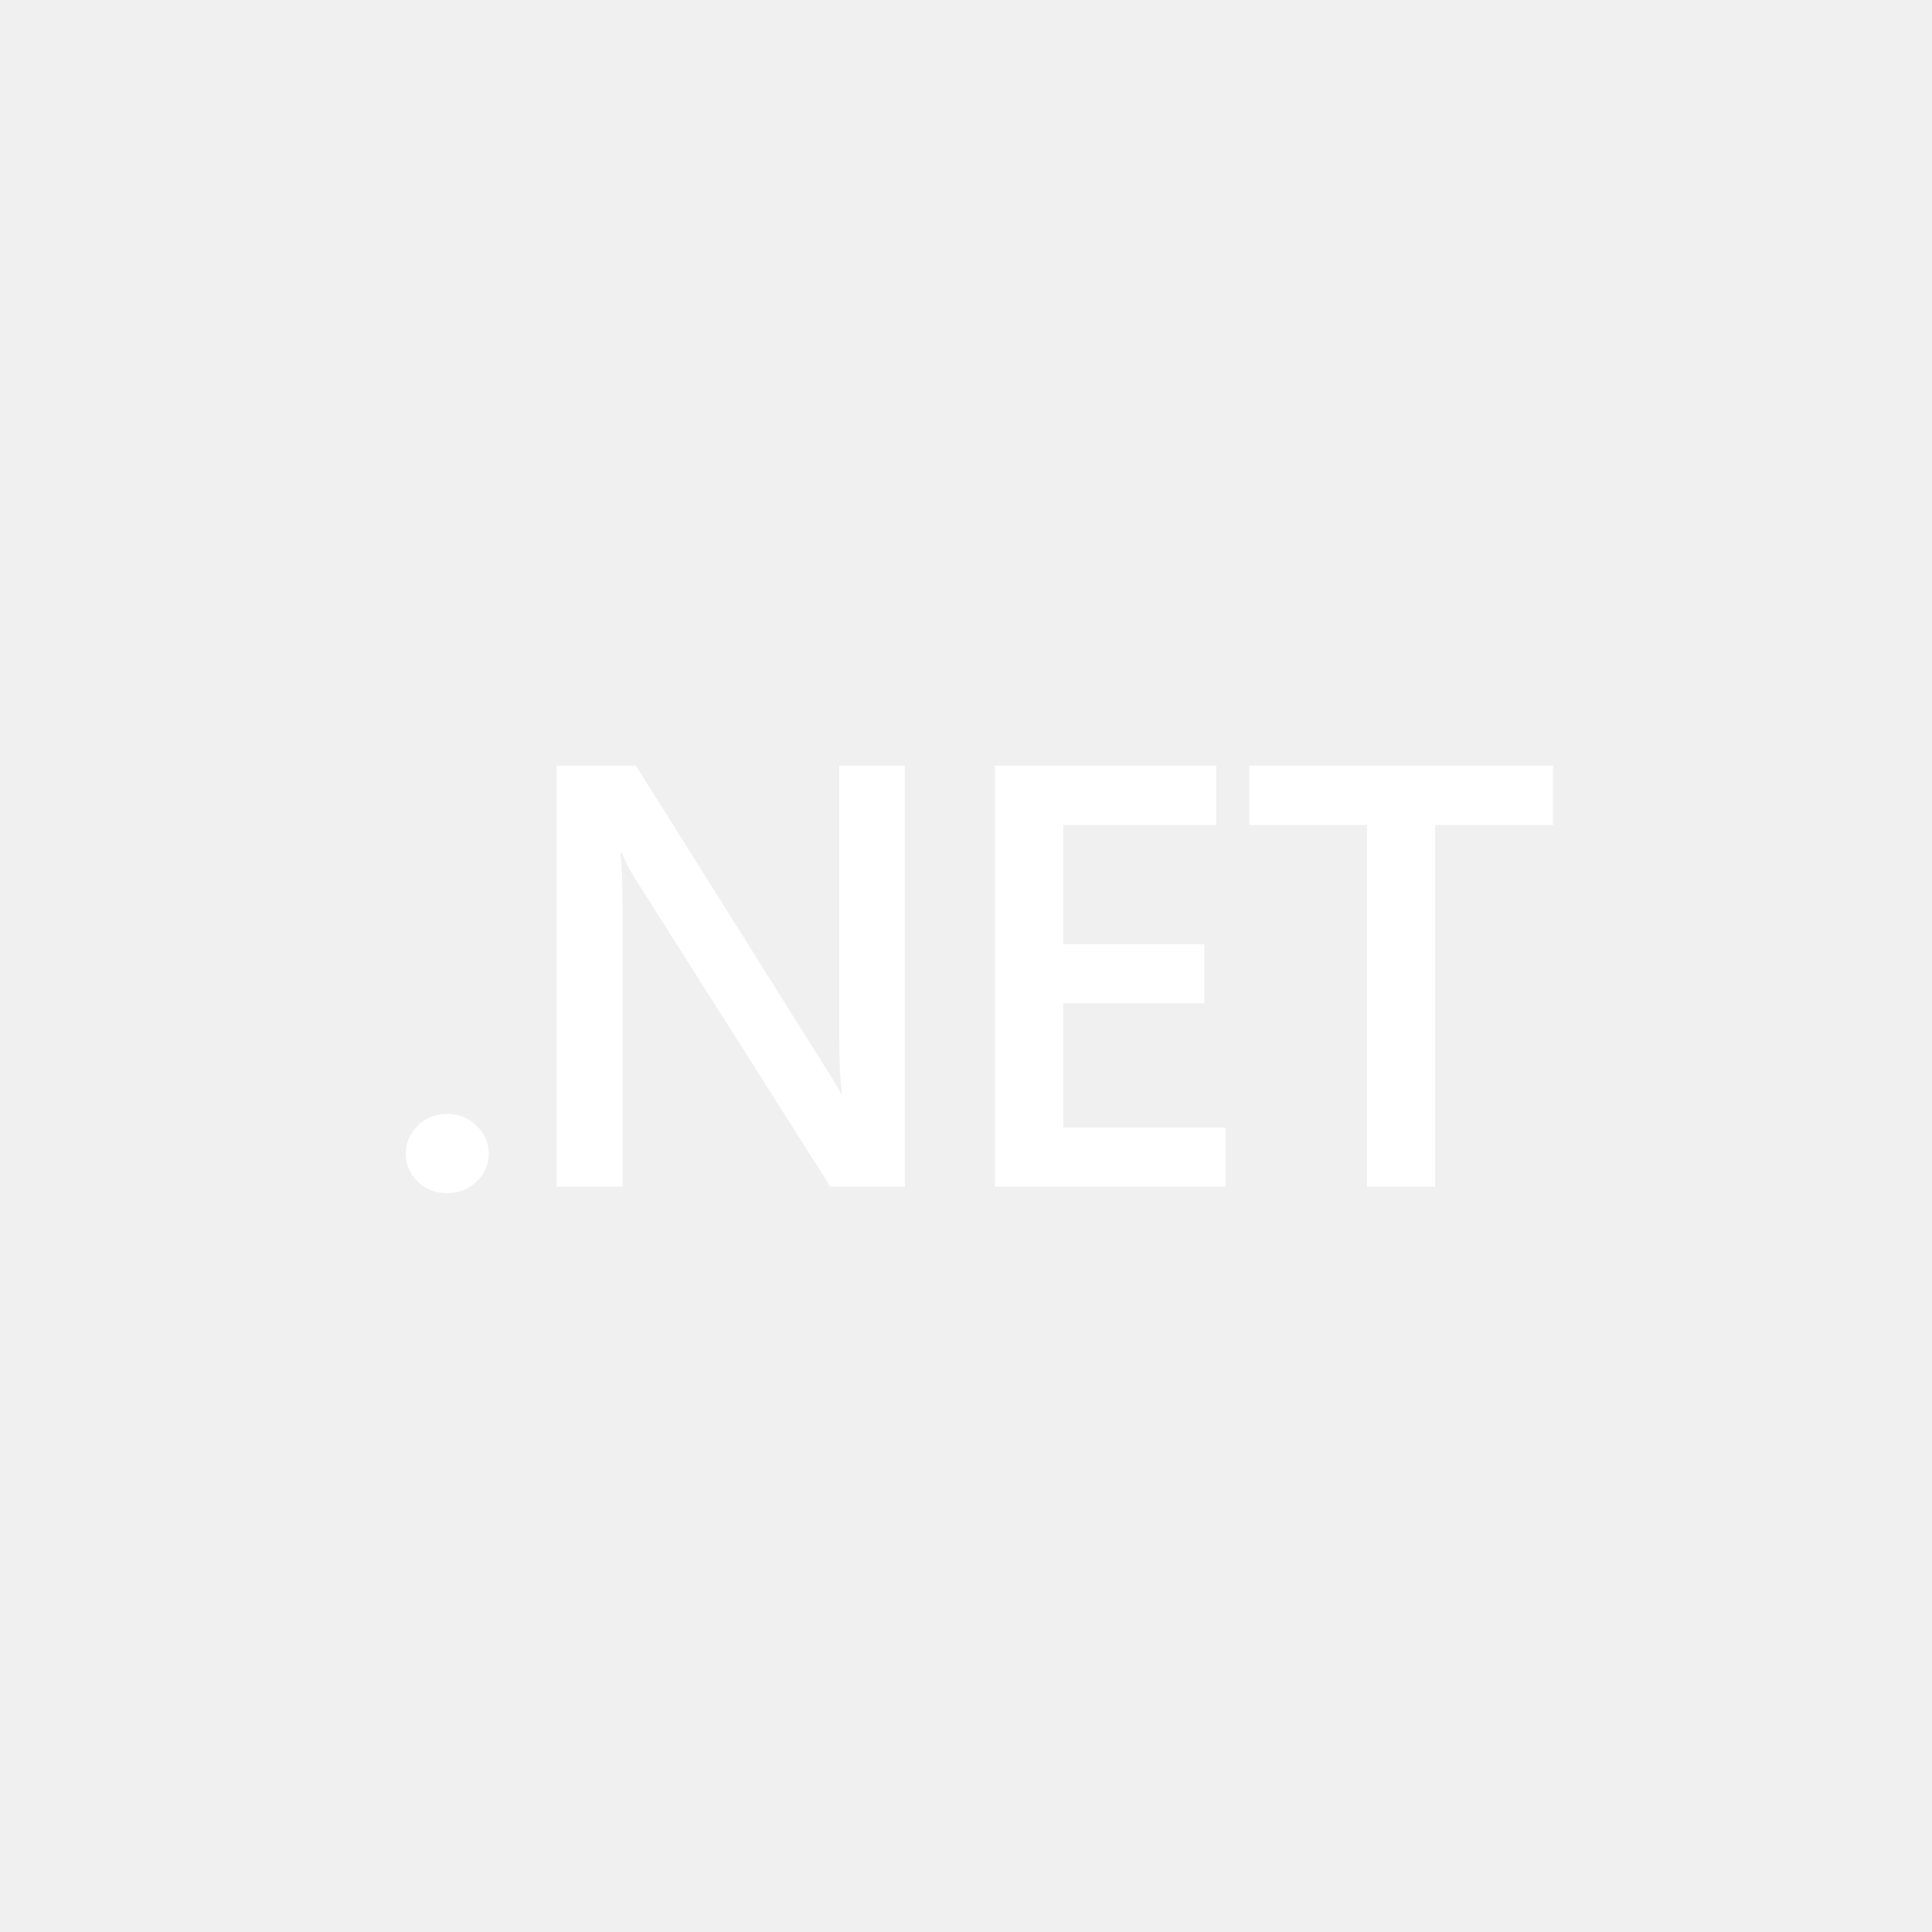
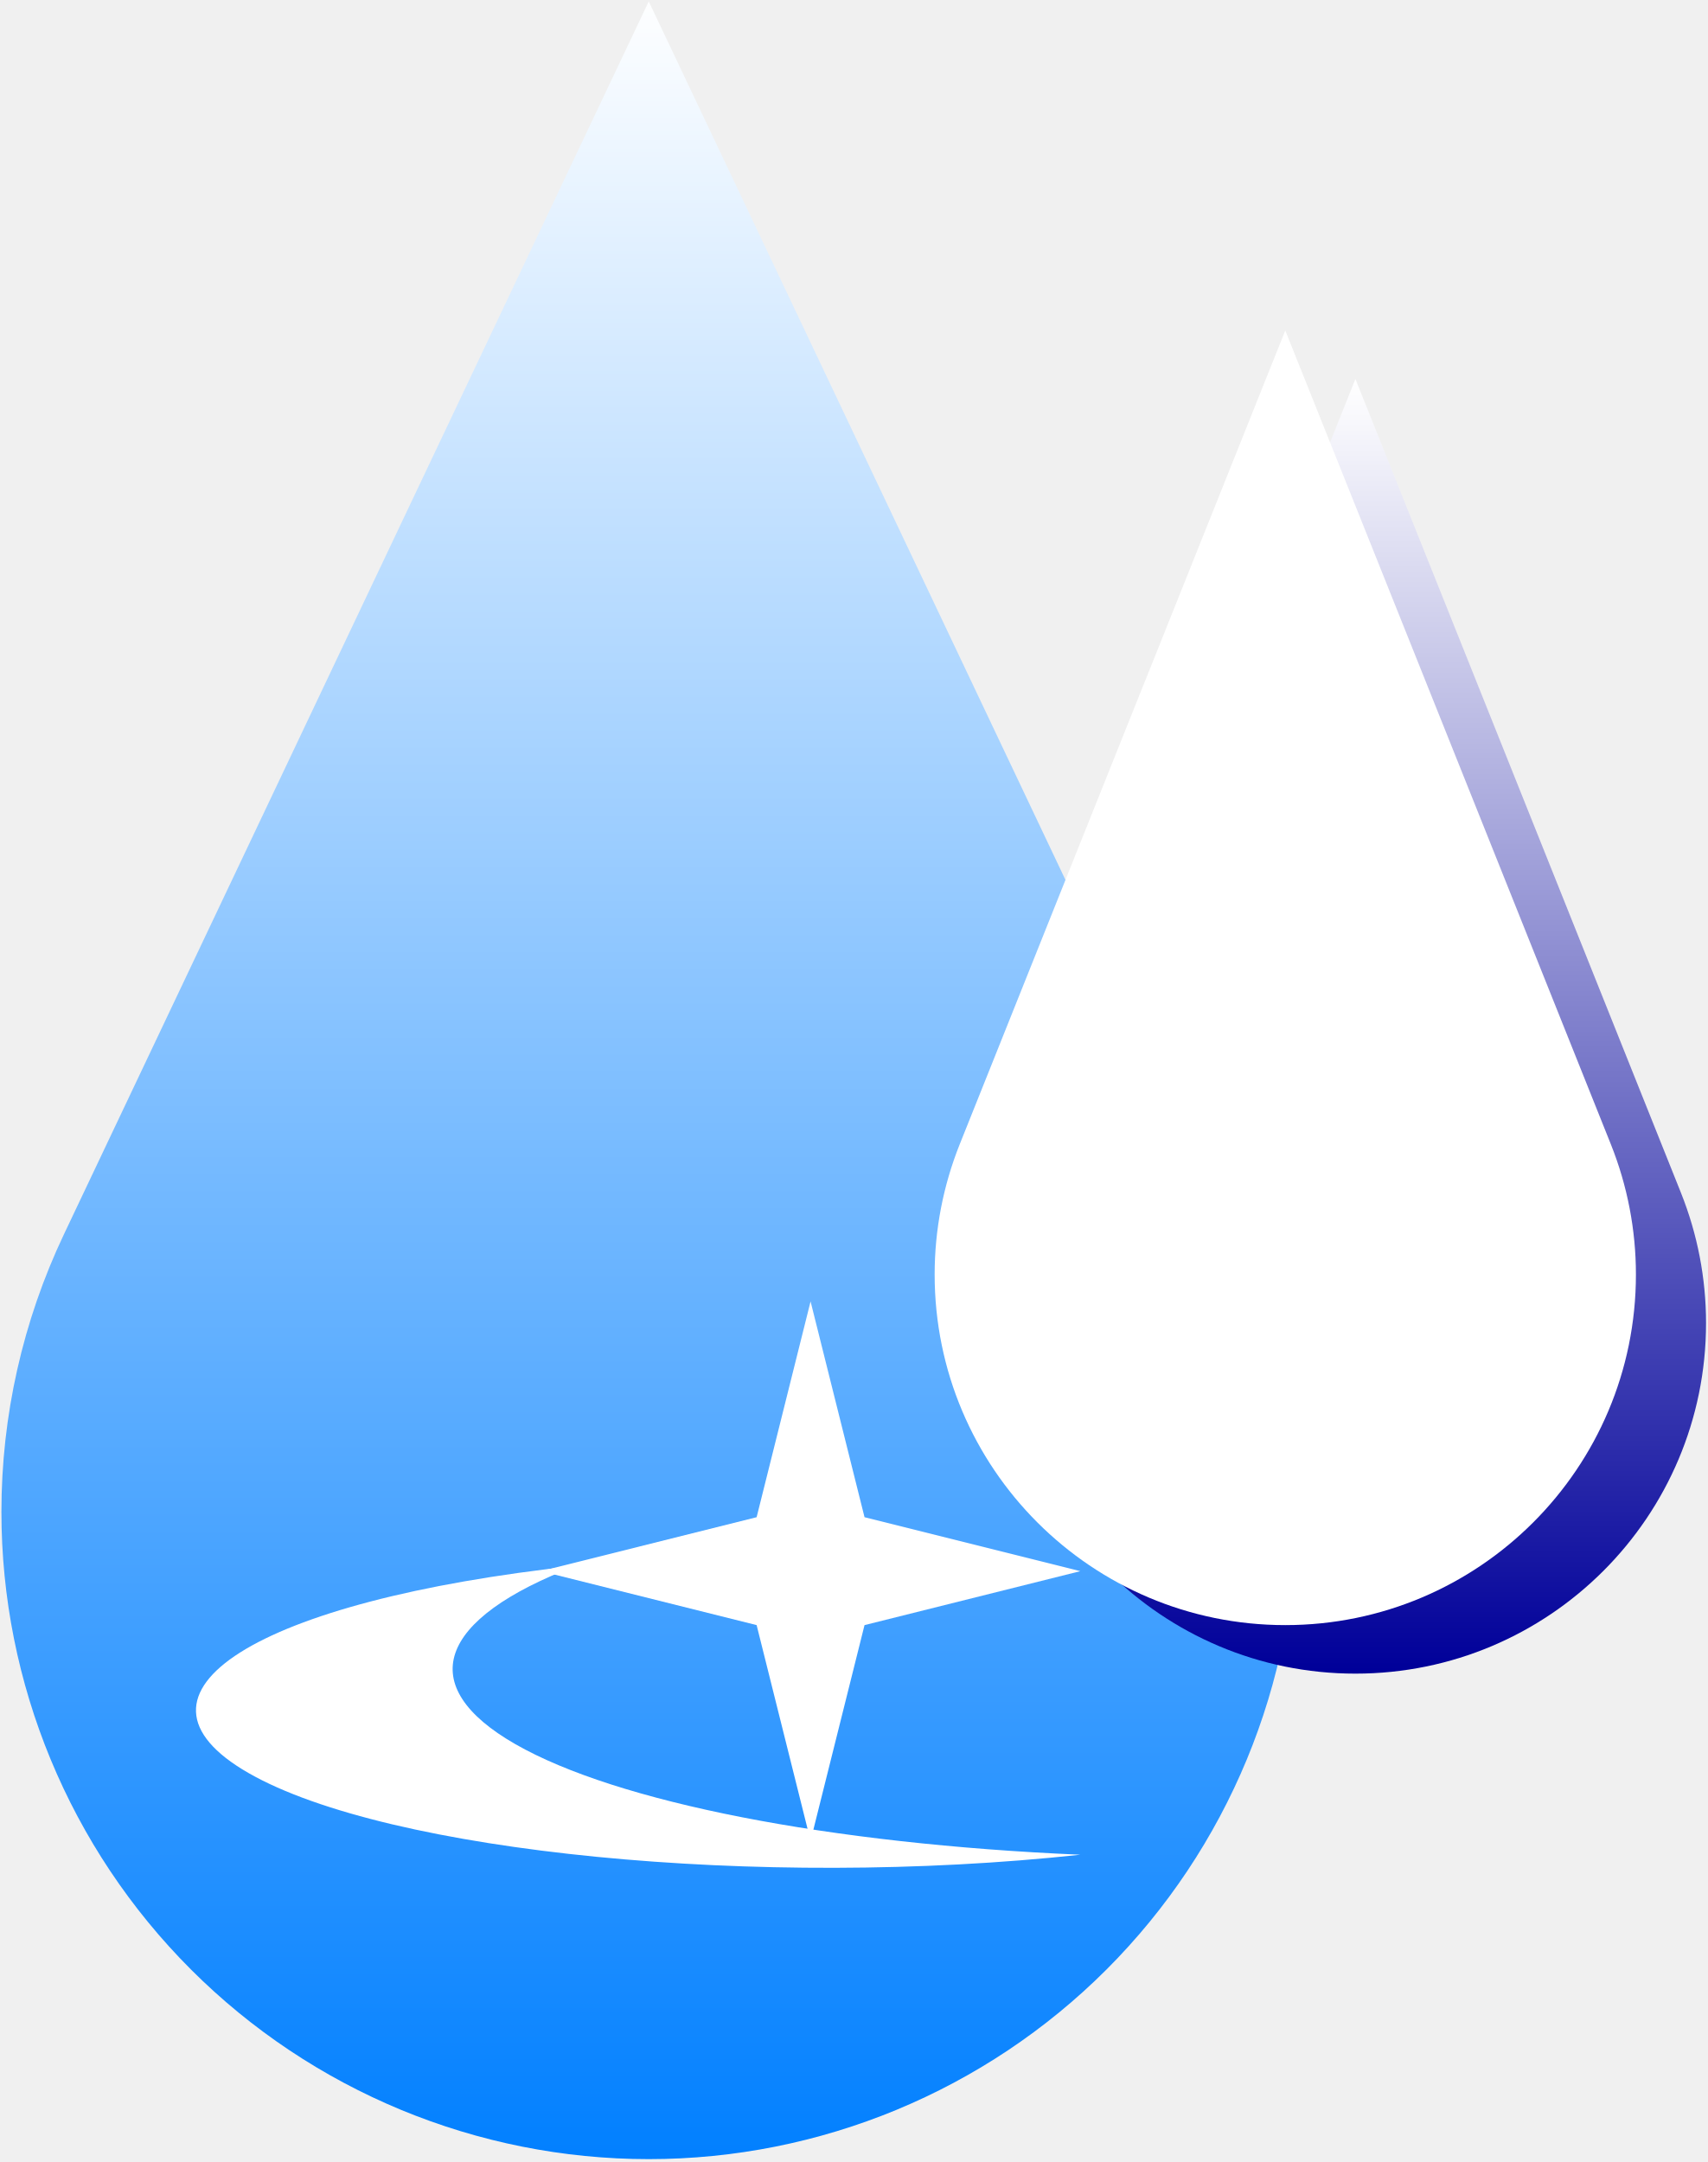
- <svg xmlns="http://www.w3.org/2000/svg" width="456" height="456" viewBox="0 0 456 456" version="1.1" xml:space="preserve" style="fill-rule:evenodd;clip-rule:evenodd;stroke-linejoin:round;stroke-miterlimit:2;">
-   <path d="m 105.5,281.609 c -2.703,0 -5.001,-0.9 -6.893,-2.702 -1.892,-1.848 -2.838,-4.042 -2.838,-6.582 0,-2.587 0.946,-4.804 2.838,-6.652 1.892,-1.848 4.19,-2.772 6.893,-2.772 2.748,0 5.068,0.924 6.96,2.772 1.937,1.848 2.906,4.064 2.906,6.652 0,2.54 -0.968,4.734 -2.906,6.582 -1.892,1.802 -4.212,2.702 -6.96,2.702 z" style="fill:#ffffff;fill-rule:nonzero;stroke-width:0.838" />
-   <path d="M 213.561,280.084 H 195.99 L 149.7,207.054 c -1.171,-1.848 -2.14,-3.765 -2.906,-5.751 h -0.406 c 0.361,2.125 0.541,6.675 0.541,13.65 v 65.132 h -15.543 v -99.36 h 18.719 l 44.737,71.298 c 1.892,2.957 3.109,4.989 3.649,6.098 h 0.27 c -0.45,-2.632 -0.676,-7.09 -0.676,-13.373 v -64.023 h 15.476 z" style="fill:#ffffff;fill-rule:nonzero;stroke-width:0.838" />
-   <path d="m 289.251,280.084 h -54.401 v -99.36 h 52.238 v 13.997 h -36.154 v 28.131 h 33.316 v 13.927 h -33.316 v 29.378 h 38.316 z" style="fill:#ffffff;fill-rule:nonzero;stroke-width:0.838" />
-   <path d="M 366.565,194.721 H 338.722 v 85.363 h -16.084 v -85.363 h -27.775 v -13.997 h 71.701 z" style="fill:#ffffff;fill-rule:nonzero;stroke-width:0.838" />
+ <svg xmlns="http://www.w3.org/2000/svg" version="1.1" width="601px" height="761px" viewBox="-0.5 -0.5 601 761" content="&lt;mxfile host=&quot;Electron&quot; modified=&quot;2022-05-27T11:27:50.595Z&quot; agent=&quot;5.0 (Windows NT 10.0; Win64; x64) AppleWebKit/537.36 (KHTML, like Gecko) draw.io/16.5.1 Chrome/96.0.466.110 Electron/16.0.7 Safari/537.36&quot; etag=&quot;sIJDXvdT4Pd-as25P4kn&quot; version=&quot;16.5.1&quot; type=&quot;device&quot;&gt;&lt;diagram id=&quot;Hx6Rkcs8KoKbUctXpqLe&quot; name=&quot;ページ1&quot;&gt;1Zddb5swFIZ/DZe1/IExvixps2raR6VO2mXlBIe4A8yMu9D8+plgEijp1mlru3ATeM/xif0+xw4JyKxo3hlRrT/qVOYBhmkTkIsAY4Qgdh+t8tApcUQ7ITMq9UkH4UZtpRehV+9VKutRotU6t6oai0tdlnJpR5owRm/GaSudj7+1EpmcCDdLkU/Vryq1a78KCA/6lVTZ2j4KFKLP9UK9FqneDCRyGZCZ0dp2d0Uzk3nrXW9LN27+RHQ/LyNL+5wBn+X83GhR3NxF26S+Li7Z99mZr/JD5Pd+vX6y9qE3IDP6vgpIIuqq83elGulqJtMJ9NWksbI5Rkcs+qoHB1znSF1Iax5cXj+qd3FzsDzqtfXAbkY5CLmn7Uln+3IHN9yNN+QJNyVvtqvEFO8326u7K1agT+SMhb93p12rct3yQSxkfq1rZZUuXWihrdWFc6lPOM9V1gasbs1c28JN5QK5W9cXVVusaLJ2B4GFqNUSpGaXV1ujv8mZzrVxKaUuXWayUnneSwEmELL53K0zceNT5WAMYqvdNYhdKOM4dHMstWnNTepSVF/0tVY7jvB5rH/ZTo8bYAp6ADakFEQ8fG249ETgQsj5X8B9eZQ+SigBKHIwIx5hiCn2RP25jwgGHMHe9gF/HEYgJiGm0F9k2gqjHvn3vRCdRC/Md9eRXvDpr4caxyCMEUQ4orHbp/GYNKLAqRj/j6hj8naoC92WOTHUDHAWRjGhYUggYXy8qymFICLwCGoSIsAYpFPACBHA3XHxUoTf8GAPb6v2V/S2tsLcOleT3XswBPGpYUcxBzFzDBnDiLqnaIQ9pAxQjtl+I5MJ/64CPsZ/FPkD/u7x8Lq8iw3+c5DLnw==&lt;/diagram&gt;&lt;/mxfile&gt;">
+   <defs>
+     <linearGradient x1="0%" y1="100%" x2="0%" y2="0%" id="mx-gradient-ffffff-1-007fff-1-s-0">
+       <stop offset="0%" style="stop-color: rgb(0, 127, 255); stop-opacity: 1;" />
+       <stop offset="100%" style="stop-color: rgb(255, 255, 255); stop-opacity: 1;" />
+     </linearGradient>
+     <linearGradient x1="0%" y1="100%" x2="0%" y2="0%" id="mx-gradient-ffffff-1-000099-1-s-0">
+       <stop offset="0%" style="stop-color: rgb(0, 0, 153); stop-opacity: 1;" />
+       <stop offset="100%" style="stop-color: rgb(255, 255, 255); stop-opacity: 1;" />
+     </linearGradient>
+   </defs>
+   <g>
+     <path d="M 227.85 0 L 433.71 433.99 C 448.18 464.51 455.69 497.87 455.69 531.64 C 455.69 592.07 431.69 650.03 388.96 692.76 C 346.23 735.48 288.28 759.49 227.85 759.49 C 167.42 759.49 109.46 735.48 66.73 692.76 C 24.01 650.03 0 592.07 0 531.64 C 0 497.87 7.51 464.51 21.99 433.99 Z" fill="url(#mx-gradient-ffffff-1-007fff-1-s-0)" stroke="none" pointer-events="none" />
+     <path d="M 476.58 132.91 L 591.17 419.35 C 597 433.93 600 449.48 600 465.19 C 600 533.35 544.74 588.6 476.58 588.6 C 408.42 588.6 353.16 533.35 353.16 465.19 C 353.16 449.48 356.16 433.93 361.99 419.35 Z" fill="url(#mx-gradient-ffffff-1-000099-1-s-0)" stroke="none" pointer-events="none" />
+     <path d="M 451.9 115.82 L 566.49 402.26 C 572.32 416.84 575.32 432.4 575.32 448.1 C 575.32 516.26 520.06 571.52 451.9 571.52 C 383.74 571.52 328.48 516.26 328.48 448.1 C 328.48 432.4 331.48 416.84 337.31 402.26 Z" fill="#ffffff" stroke="none" pointer-events="none" />
+     <path d="M 202.32 550.63 C 89.63 562.84 37.99 595.51 86.99 623.59 C 135.98 651.68 267.06 664.55 379.75 652.34 C 291.39 648.54 216.64 633.91 180.89 613.42 C 145.14 592.93 153.2 569.32 202.32 550.63 Z" fill="#ffffff" stroke="none" pointer-events="none" />
+     <path d="M 189.87 552.53 L 265.82 533.54 L 284.81 457.59 L 303.8 533.54 L 379.75 552.53 L 303.8 571.52 L 284.81 647.47 L 265.82 571.52 Z" fill="#ffffff" stroke="none" pointer-events="none" />
+   </g>
</svg>
